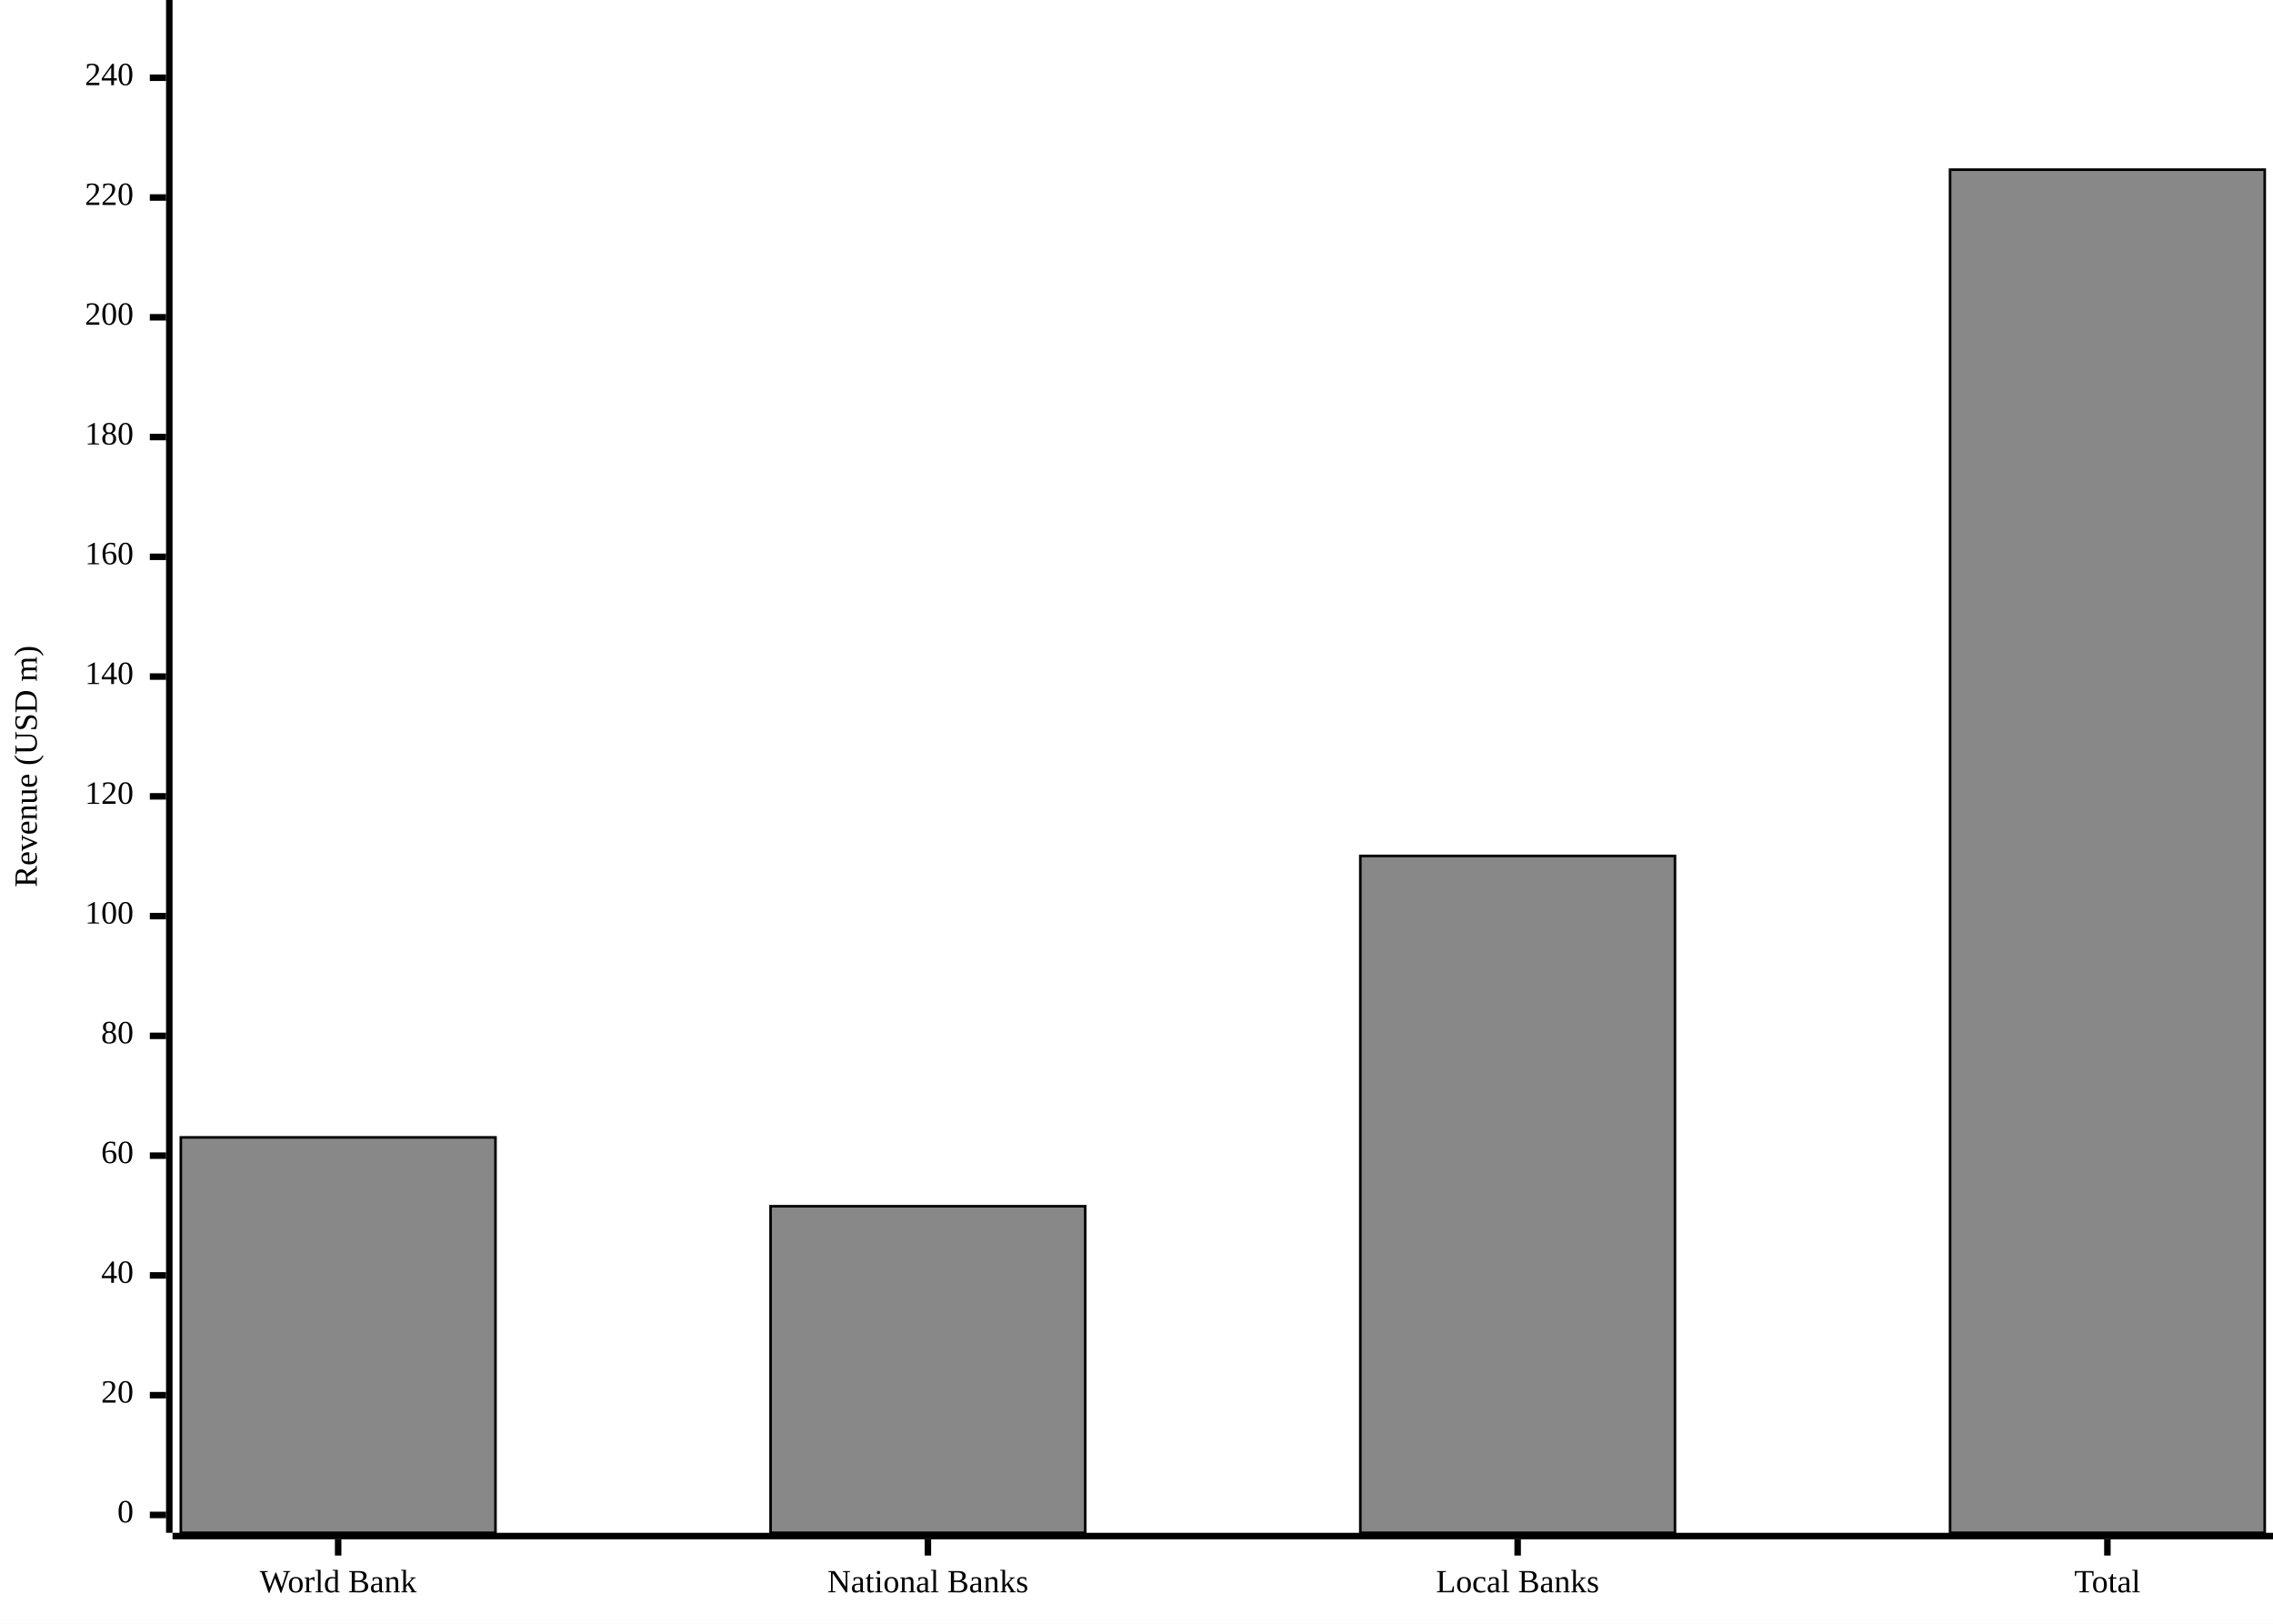
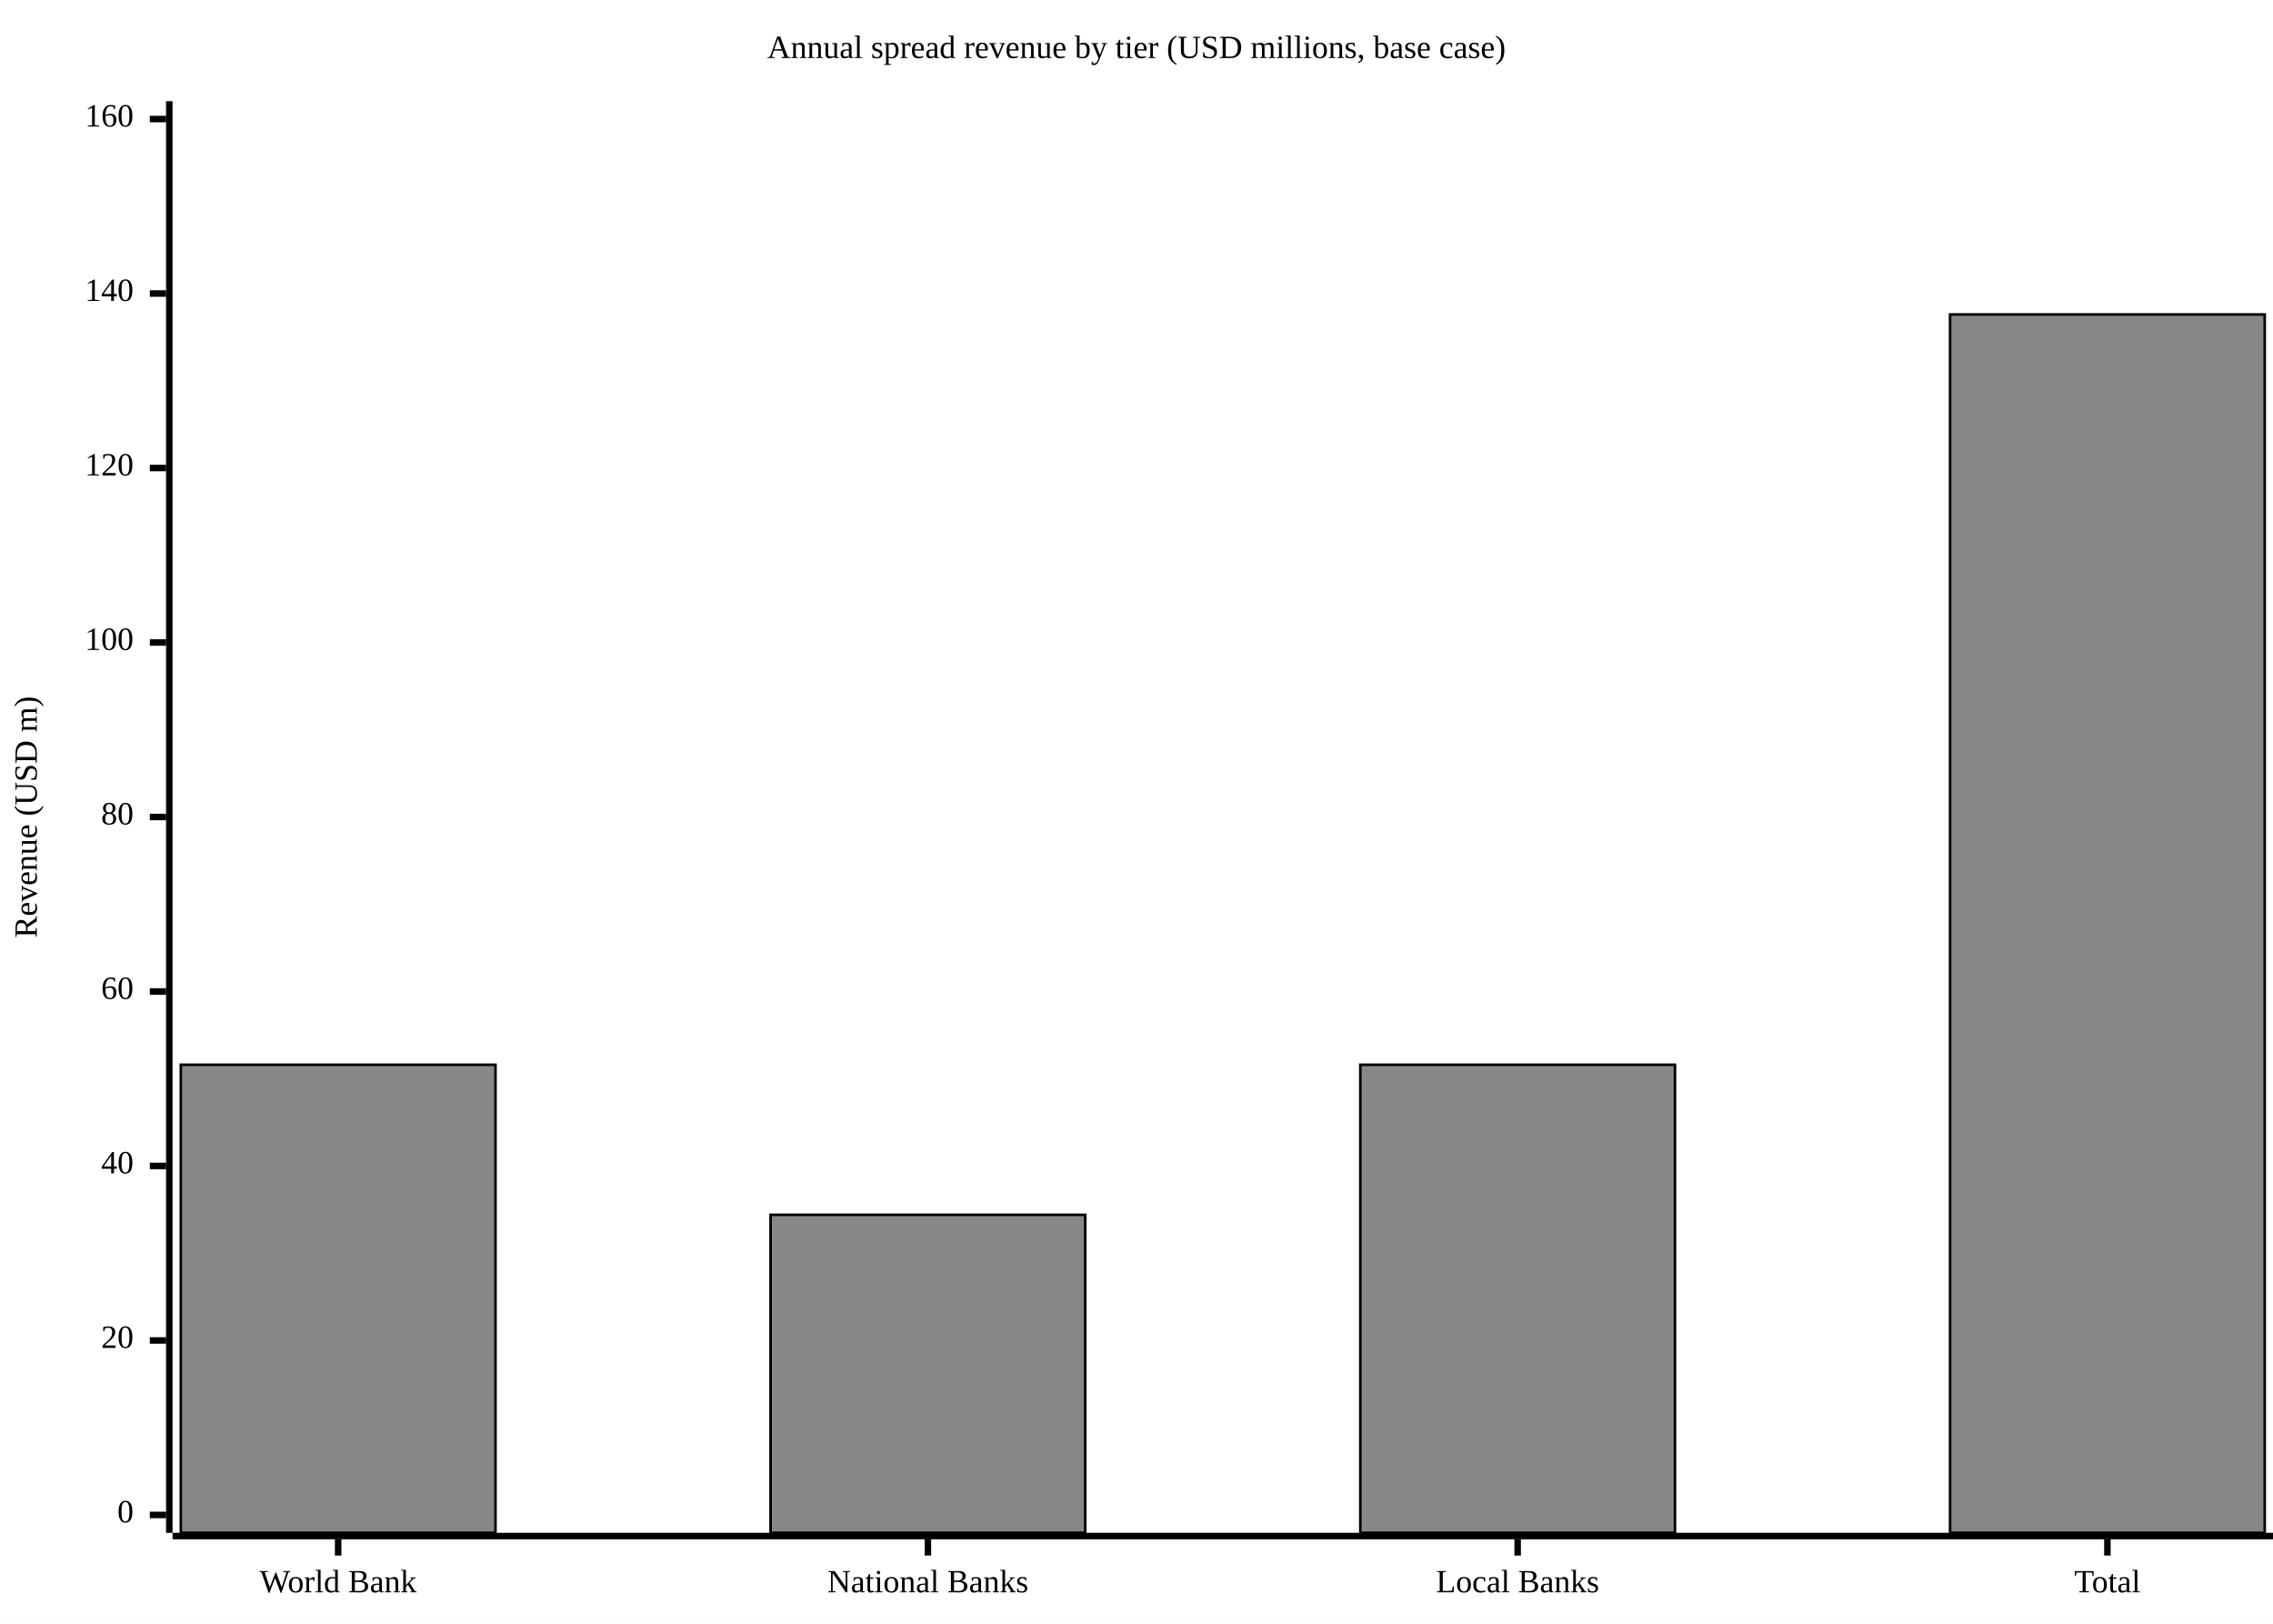
<svg xmlns="http://www.w3.org/2000/svg" id="my-svg" width="100%" style="max-width: 700px; background-color: white;" viewBox="0 0 700 500" role="graphics-document document" aria-roledescription="xychart">
  <style>#my-svg{font-family:Linux Libertine O,Libertine,Times New Roman,Times,serif;font-size:16px;fill:#000000;}@keyframes edge-animation-frame{from{stroke-dashoffset:0;}}@keyframes dash{to{stroke-dashoffset:0;}}#my-svg .edge-animation-slow{stroke-dasharray:9,5!important;stroke-dashoffset:900;animation:dash 50s linear infinite;stroke-linecap:round;}#my-svg .edge-animation-fast{stroke-dasharray:9,5!important;stroke-dashoffset:900;animation:dash 20s linear infinite;stroke-linecap:round;}#my-svg .error-icon{fill:#FFFFFF;}#my-svg .error-text{fill:#000000;stroke:#000000;}#my-svg .edge-thickness-normal{stroke-width:1px;}#my-svg .edge-thickness-thick{stroke-width:3.5px;}#my-svg .edge-pattern-solid{stroke-dasharray:0;}#my-svg .edge-thickness-invisible{stroke-width:0;fill:none;}#my-svg .edge-pattern-dashed{stroke-dasharray:3;}#my-svg .edge-pattern-dotted{stroke-dasharray:2;}#my-svg .marker{fill:#000000;stroke:#000000;}#my-svg .marker.cross{stroke:#000000;}#my-svg svg{font-family:Linux Libertine O,Libertine,Times New Roman,Times,serif;font-size:16px;}#my-svg p{margin:0;}#my-svg .node .neo-node{stroke:#000000;}#my-svg [data-look="neo"].node rect,#my-svg [data-look="neo"].cluster rect,#my-svg [data-look="neo"].node polygon{stroke:url(#my-svg-gradient);filter:drop-shadow( 1px 2px 2px rgba(185,185,185,1));}#my-svg [data-look="neo"].node path{stroke:url(#my-svg-gradient);stroke-width:1px;}#my-svg [data-look="neo"].node .outer-path{filter:drop-shadow( 1px 2px 2px rgba(185,185,185,1));}#my-svg [data-look="neo"].node .neo-line path{stroke:#000000;filter:none;}#my-svg [data-look="neo"].node circle{stroke:url(#my-svg-gradient);filter:drop-shadow( 1px 2px 2px rgba(185,185,185,1));}#my-svg [data-look="neo"].node circle .state-start{fill:#000000;}#my-svg [data-look="neo"].icon-shape .icon{fill:url(#my-svg-gradient);filter:drop-shadow( 1px 2px 2px rgba(185,185,185,1));}#my-svg [data-look="neo"].icon-shape .icon-neo path{stroke:url(#my-svg-gradient);filter:drop-shadow( 1px 2px 2px rgba(185,185,185,1));}#my-svg text,#my-svg tspan,#my-svg .tick text,#my-svg .axis-label,#my-svg .chart-title,#my-svg .title text,#my-svg .label text{font-family:"Linux Libertine O",Libertine,"Times New Roman",Times,serif!important;font-size:10px!important;fill:rgb(0, 0, 0)!important;}#my-svg .bar-plot-0 rect,#my-svg .plot rect,#my-svg g.plot rect{fill:rgb(136, 136, 136)!important;stroke:rgb(0, 0, 0)!important;stroke-width:0.8px!important;}#my-svg .axis-line path,#my-svg .axisl-line path,#my-svg .bottom-axis .axis-line path,#my-svg .left-axis .axisl-line path,#my-svg .ticks path{stroke:rgb(0, 0, 0)!important;}#my-svg .title text{fill:rgb(0, 0, 0)!important;}#my-svg :root{--mermaid-font-family:Linux Libertine O,Libertine,Times New Roman,Times,serif;}</style>
  <g />
  <g class="main">
    <rect width="700" height="500" class="background" fill="#FFFFFF" />
+     <g class="chart-title">
+       <text x="0" y="0" fill="#000000" font-size="20" dominant-baseline="middle" text-anchor="middle" transform="translate(350, 15.5791) rotate(0)">Annual spread revenue by tier (USD millions, base case)</text>
+     </g>
    <g class="plot">
      <g class="bar-plot-0">
-         <rect x="55.689" y="350.236" width="96.9" height="121.764" fill="#888888" stroke="#000000" stroke-width="0.8" />
-         <rect x="237.309" y="371.442" width="96.9" height="100.558" fill="#888888" stroke="#000000" stroke-width="0.8" />
-         <rect x="418.93" y="263.568" width="96.9" height="208.432" fill="#888888" stroke="#000000" stroke-width="0.8" />
-         <rect x="600.55" y="52.245" width="96.9" height="419.755" fill="#888888" stroke="#000000" stroke-width="0.8" />
+         <rect x="55.689" y="327.876" width="96.9" height="144.124" fill="#888888" stroke="#000000" stroke-width="0.8" />
+         <rect x="237.309" y="374.084" width="96.9" height="97.916" fill="#888888" stroke="#000000" stroke-width="0.8" />
+         <rect x="418.93" y="327.876" width="96.9" height="144.124" fill="#888888" stroke="#000000" stroke-width="0.8" />
+         <rect x="600.55" y="96.836" width="96.9" height="375.164" fill="#888888" stroke="#000000" stroke-width="0.8" />
      </g>
    </g>
    <g class="bottom-axis">
      <g class="axis-line">
        <path d="M 53.139,473 L 700,473" fill="none" stroke="#000000" stroke-width="2" />
      </g>
      <g class="label">
        <text x="0" y="0" fill="#000000" font-size="14" dominant-baseline="text-before-edge" text-anchor="middle" transform="translate(104.1387, 484) rotate(0)">World Bank</text>
        <text x="0" y="0" fill="#000000" font-size="14" dominant-baseline="text-before-edge" text-anchor="middle" transform="translate(285.7591, 484) rotate(0)">National Banks</text>
        <text x="0" y="0" fill="#000000" font-size="14" dominant-baseline="text-before-edge" text-anchor="middle" transform="translate(467.3796, 484) rotate(0)">Local Banks</text>
        <text x="0" y="0" fill="#000000" font-size="14" dominant-baseline="text-before-edge" text-anchor="middle" transform="translate(649, 484) rotate(0)">Total</text>
      </g>
      <g class="ticks">
        <path d="M 104.139,474 L 104.139,479" fill="none" stroke="#000000" stroke-width="2" />
        <path d="M 285.759,474 L 285.759,479" fill="none" stroke="#000000" stroke-width="2" />
        <path d="M 467.38,474 L 467.38,479" fill="none" stroke="#000000" stroke-width="2" />
        <path d="M 649,474 L 649,479" fill="none" stroke="#000000" stroke-width="2" />
      </g>
    </g>
    <g class="left-axis">
      <g class="axisl-line">
-         <path d="M 52.139,0 L 52.139,472" fill="none" stroke="#000000" stroke-width="2" />
+         <path d="M 52.139,31.158 L 52.139,472" fill="none" stroke="#000000" stroke-width="2" />
      </g>
      <g class="label">
-         <text x="0" y="0" fill="#000000" font-size="14" dominant-baseline="middle" text-anchor="end" transform="translate(41.13867, 23.94) rotate(0)">240</text>
-         <text x="0" y="0" fill="#000000" font-size="14" dominant-baseline="middle" text-anchor="end" transform="translate(41.13867, 60.82) rotate(0)">220</text>
-         <text x="0" y="0" fill="#000000" font-size="14" dominant-baseline="middle" text-anchor="end" transform="translate(41.13867, 97.7) rotate(0)">200</text>
-         <text x="0" y="0" fill="#000000" font-size="14" dominant-baseline="middle" text-anchor="end" transform="translate(41.13867, 134.58) rotate(0)">180</text>
-         <text x="0" y="0" fill="#000000" font-size="14" dominant-baseline="middle" text-anchor="end" transform="translate(41.13867, 171.46) rotate(0)">160</text>
-         <text x="0" y="0" fill="#000000" font-size="14" dominant-baseline="middle" text-anchor="end" transform="translate(41.13867, 208.34) rotate(0)">140</text>
-         <text x="0" y="0" fill="#000000" font-size="14" dominant-baseline="middle" text-anchor="end" transform="translate(41.13867, 245.22) rotate(0)">120</text>
-         <text x="0" y="0" fill="#000000" font-size="14" dominant-baseline="middle" text-anchor="end" transform="translate(41.13867, 282.1) rotate(0)">100</text>
-         <text x="0" y="0" fill="#000000" font-size="14" dominant-baseline="middle" text-anchor="end" transform="translate(41.13867, 318.98) rotate(0)">80</text>
-         <text x="0" y="0" fill="#000000" font-size="14" dominant-baseline="middle" text-anchor="end" transform="translate(41.13867, 355.86) rotate(0)">60</text>
-         <text x="0" y="0" fill="#000000" font-size="14" dominant-baseline="middle" text-anchor="end" transform="translate(41.13867, 392.74) rotate(0)">40</text>
-         <text x="0" y="0" fill="#000000" font-size="14" dominant-baseline="middle" text-anchor="end" transform="translate(41.13867, 429.62) rotate(0)">20</text>
+         <text x="0" y="0" fill="#000000" font-size="14" dominant-baseline="middle" text-anchor="end" transform="translate(41.13867, 36.6582) rotate(0)">160</text>
+         <text x="0" y="0" fill="#000000" font-size="14" dominant-baseline="middle" text-anchor="end" transform="translate(41.13867, 90.38843) rotate(0)">140</text>
+         <text x="0" y="0" fill="#000000" font-size="14" dominant-baseline="middle" text-anchor="end" transform="translate(41.13867, 144.1187) rotate(0)">120</text>
+         <text x="0" y="0" fill="#000000" font-size="14" dominant-baseline="middle" text-anchor="end" transform="translate(41.13867, 197.8489) rotate(0)">100</text>
+         <text x="0" y="0" fill="#000000" font-size="14" dominant-baseline="middle" text-anchor="end" transform="translate(41.13867, 251.5791) rotate(0)">80</text>
+         <text x="0" y="0" fill="#000000" font-size="14" dominant-baseline="middle" text-anchor="end" transform="translate(41.13867, 305.3093) rotate(0)">60</text>
+         <text x="0" y="0" fill="#000000" font-size="14" dominant-baseline="middle" text-anchor="end" transform="translate(41.13867, 359.0396) rotate(0)">40</text>
+         <text x="0" y="0" fill="#000000" font-size="14" dominant-baseline="middle" text-anchor="end" transform="translate(41.13867, 412.7698) rotate(0)">20</text>
        <text x="0" y="0" fill="#000000" font-size="14" dominant-baseline="middle" text-anchor="end" transform="translate(41.13867, 466.5) rotate(0)">0</text>
      </g>
      <g class="ticks">
-         <path d="M 51.139,23.94 L 46.139,23.94" fill="none" stroke="#000000" stroke-width="2" />
-         <path d="M 51.139,60.82 L 46.139,60.82" fill="none" stroke="#000000" stroke-width="2" />
-         <path d="M 51.139,97.7 L 46.139,97.7" fill="none" stroke="#000000" stroke-width="2" />
-         <path d="M 51.139,134.58 L 46.139,134.58" fill="none" stroke="#000000" stroke-width="2" />
-         <path d="M 51.139,171.46 L 46.139,171.46" fill="none" stroke="#000000" stroke-width="2" />
-         <path d="M 51.139,208.34 L 46.139,208.34" fill="none" stroke="#000000" stroke-width="2" />
-         <path d="M 51.139,245.22 L 46.139,245.22" fill="none" stroke="#000000" stroke-width="2" />
-         <path d="M 51.139,282.1 L 46.139,282.1" fill="none" stroke="#000000" stroke-width="2" />
-         <path d="M 51.139,318.98 L 46.139,318.98" fill="none" stroke="#000000" stroke-width="2" />
-         <path d="M 51.139,355.86 L 46.139,355.86" fill="none" stroke="#000000" stroke-width="2" />
-         <path d="M 51.139,392.74 L 46.139,392.74" fill="none" stroke="#000000" stroke-width="2" />
-         <path d="M 51.139,429.62 L 46.139,429.62" fill="none" stroke="#000000" stroke-width="2" />
+         <path d="M 51.139,36.658 L 46.139,36.658" fill="none" stroke="#000000" stroke-width="2" />
+         <path d="M 51.139,90.388 L 46.139,90.388" fill="none" stroke="#000000" stroke-width="2" />
+         <path d="M 51.139,144.119 L 46.139,144.119" fill="none" stroke="#000000" stroke-width="2" />
+         <path d="M 51.139,197.849 L 46.139,197.849" fill="none" stroke="#000000" stroke-width="2" />
+         <path d="M 51.139,251.579 L 46.139,251.579" fill="none" stroke="#000000" stroke-width="2" />
+         <path d="M 51.139,305.309 L 46.139,305.309" fill="none" stroke="#000000" stroke-width="2" />
+         <path d="M 51.139,359.04 L 46.139,359.04" fill="none" stroke="#000000" stroke-width="2" />
+         <path d="M 51.139,412.77 L 46.139,412.77" fill="none" stroke="#000000" stroke-width="2" />
        <path d="M 51.139,466.5 L 46.139,466.5" fill="none" stroke="#000000" stroke-width="2" />
      </g>
      <g class="title">
-         <text x="0" y="0" fill="#000000" font-size="16" dominant-baseline="text-before-edge" text-anchor="middle" transform="translate(5, 236) rotate(270)">Revenue (USD m)</text>
+         <text x="0" y="0" fill="#000000" font-size="16" dominant-baseline="text-before-edge" text-anchor="middle" transform="translate(5, 251.5791) rotate(270)">Revenue (USD m)</text>
      </g>
    </g>
  </g>
  <g class="mermaid-tmp-group" />
-   <style>/* Force readable label sizes for thesis PDF embedding (Mermaid CLI). */
+   <style>/* Balanced thesis diagram typography (matched to Figure 4.3). */
foreignObject div,
foreignObject span,
foreignObject p,
.nodeLabel,
.edgeLabel,
.label,
.actor,
.messageText,
.loopText,
.noteText,
.labelText,
.cluster-label,
.er entityLabel,
.er attributeLabel,
.er relationshipLabel,
.entityLabel,
.attributeLabel,
title,
text,
tspan {
  font-family: 'Inter', 'Helvetica Neue', Helvetica, Arial, sans-serif !important;
-   font-size: 30px !important;
+   font-size: 20px !important;
  font-weight: 500 !important;
-   line-height: 1.35 !important;
+   line-height: 1.3 !important;
}

.edgeLabel,
.relationshipLabel {
-   font-size: 24px !important;
+   font-size: 17px !important;
}

.cluster-label,
title {
-   font-size: 26px !important;
+   font-size: 18px !important;
  font-weight: 600 !important;
}
</style>
</svg>
